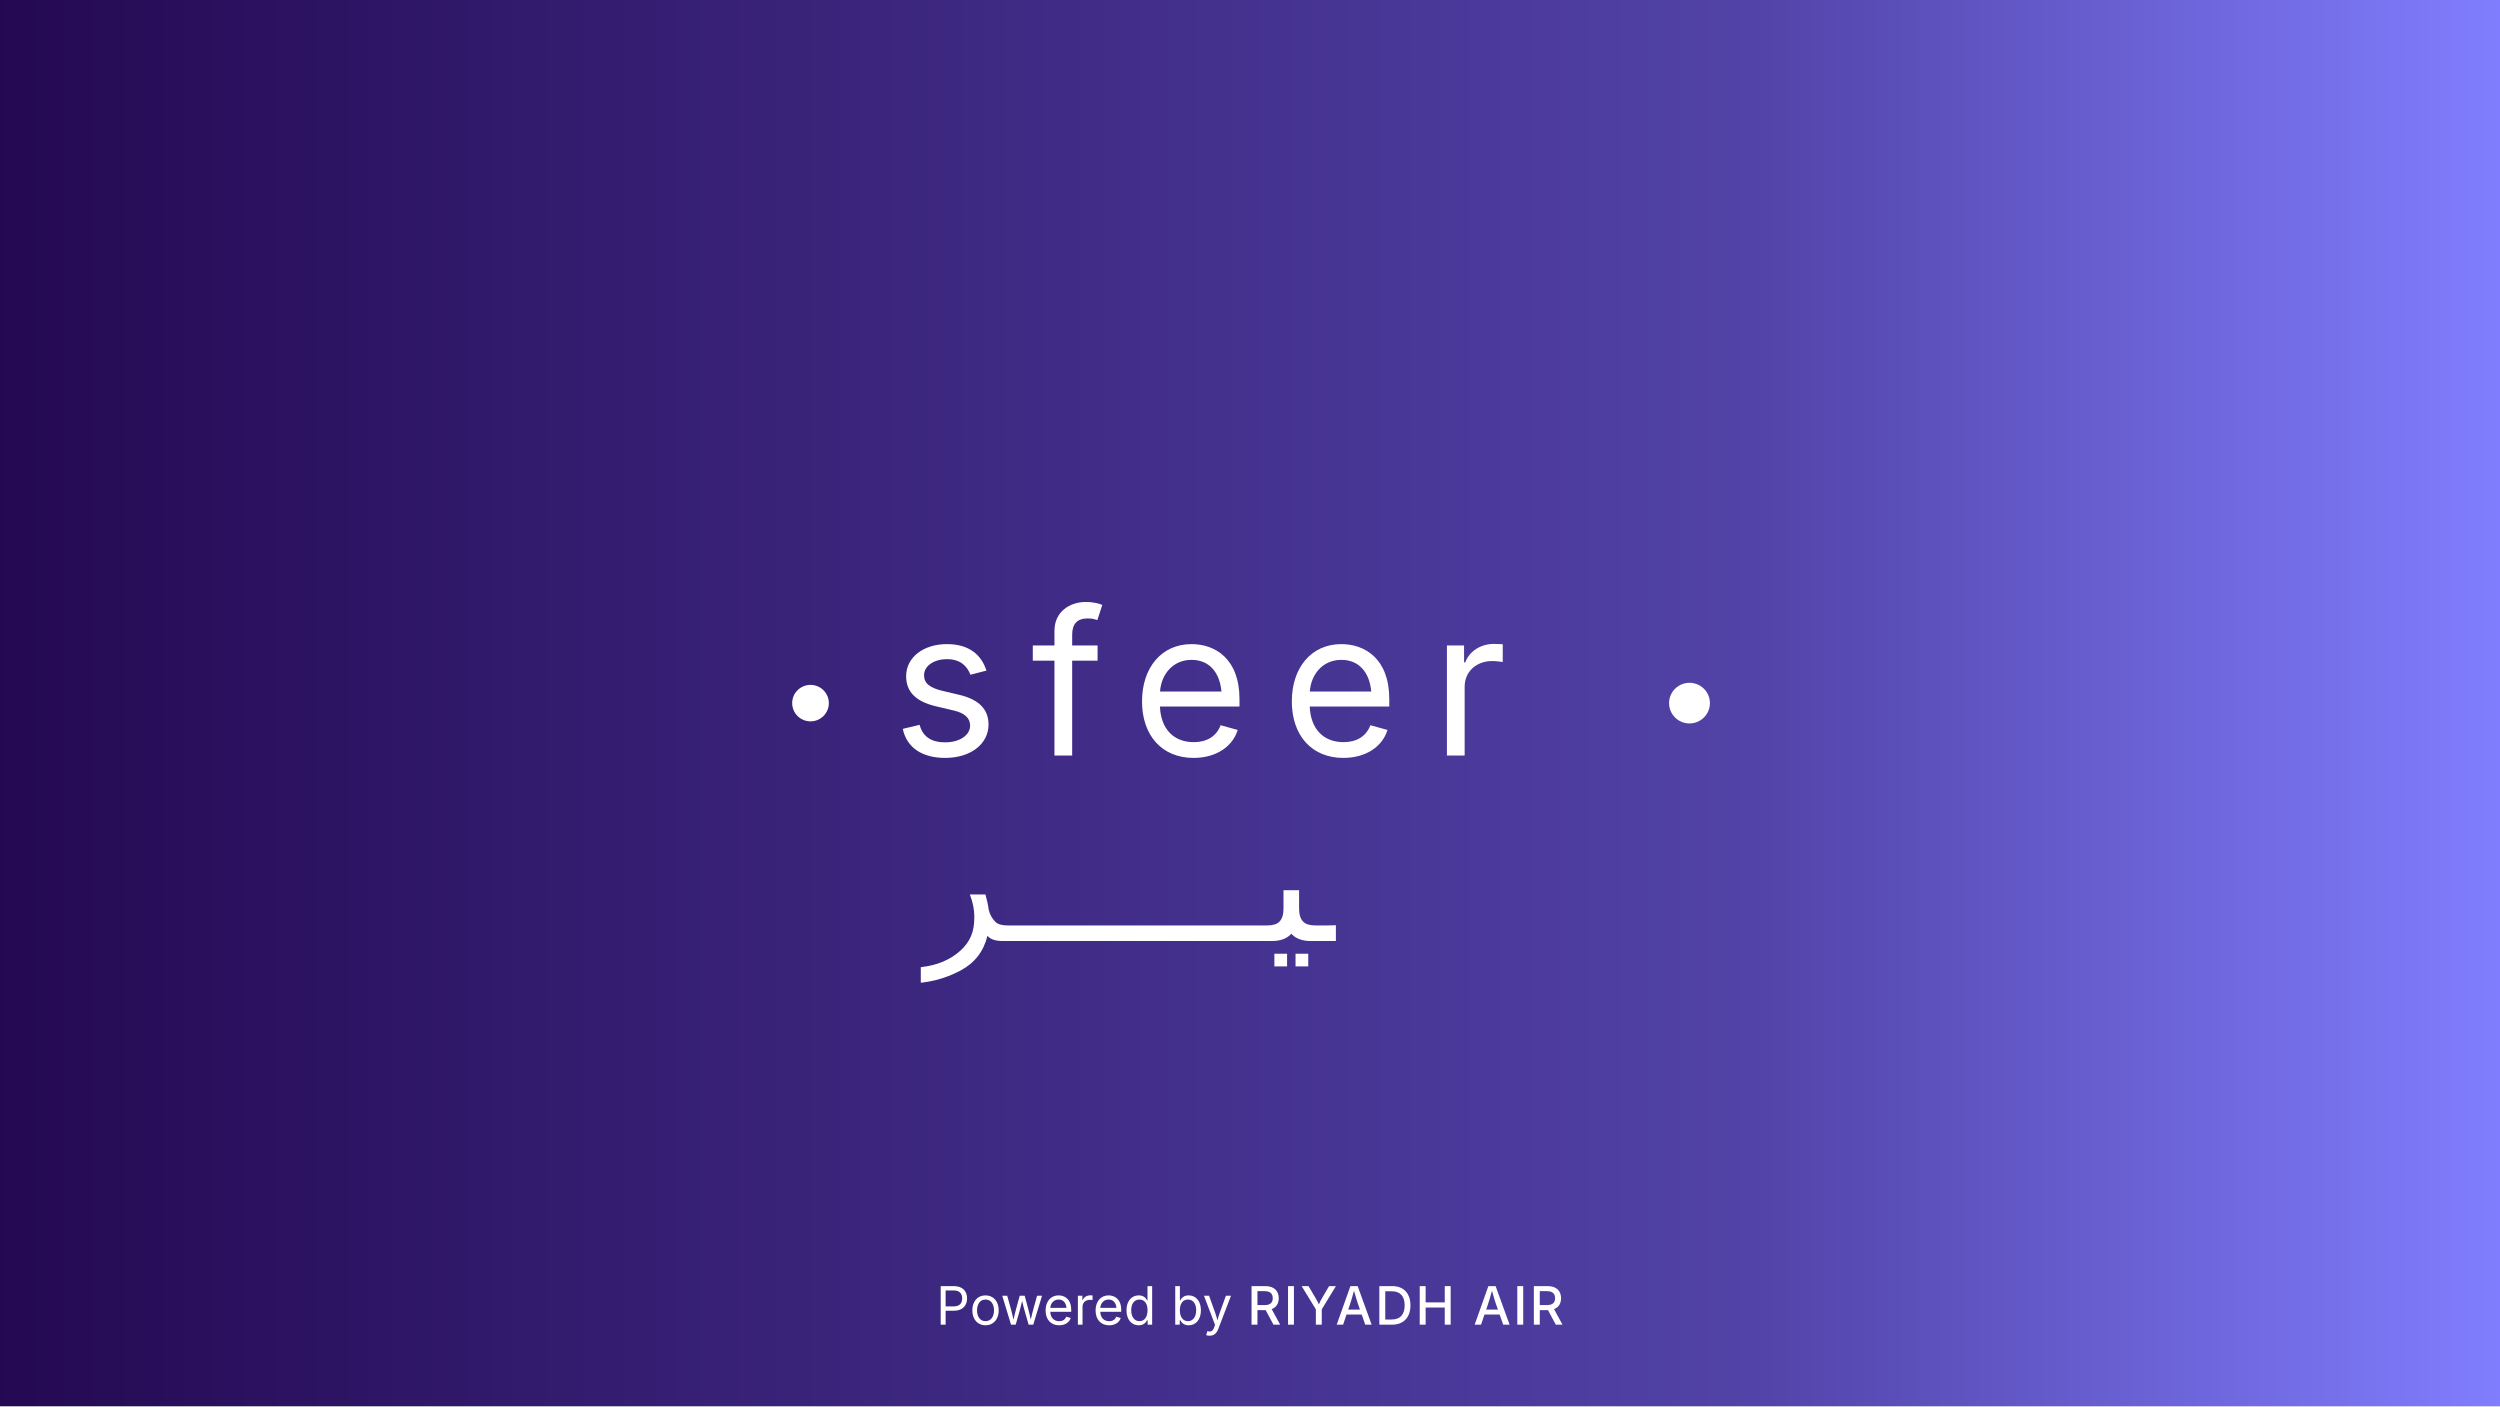
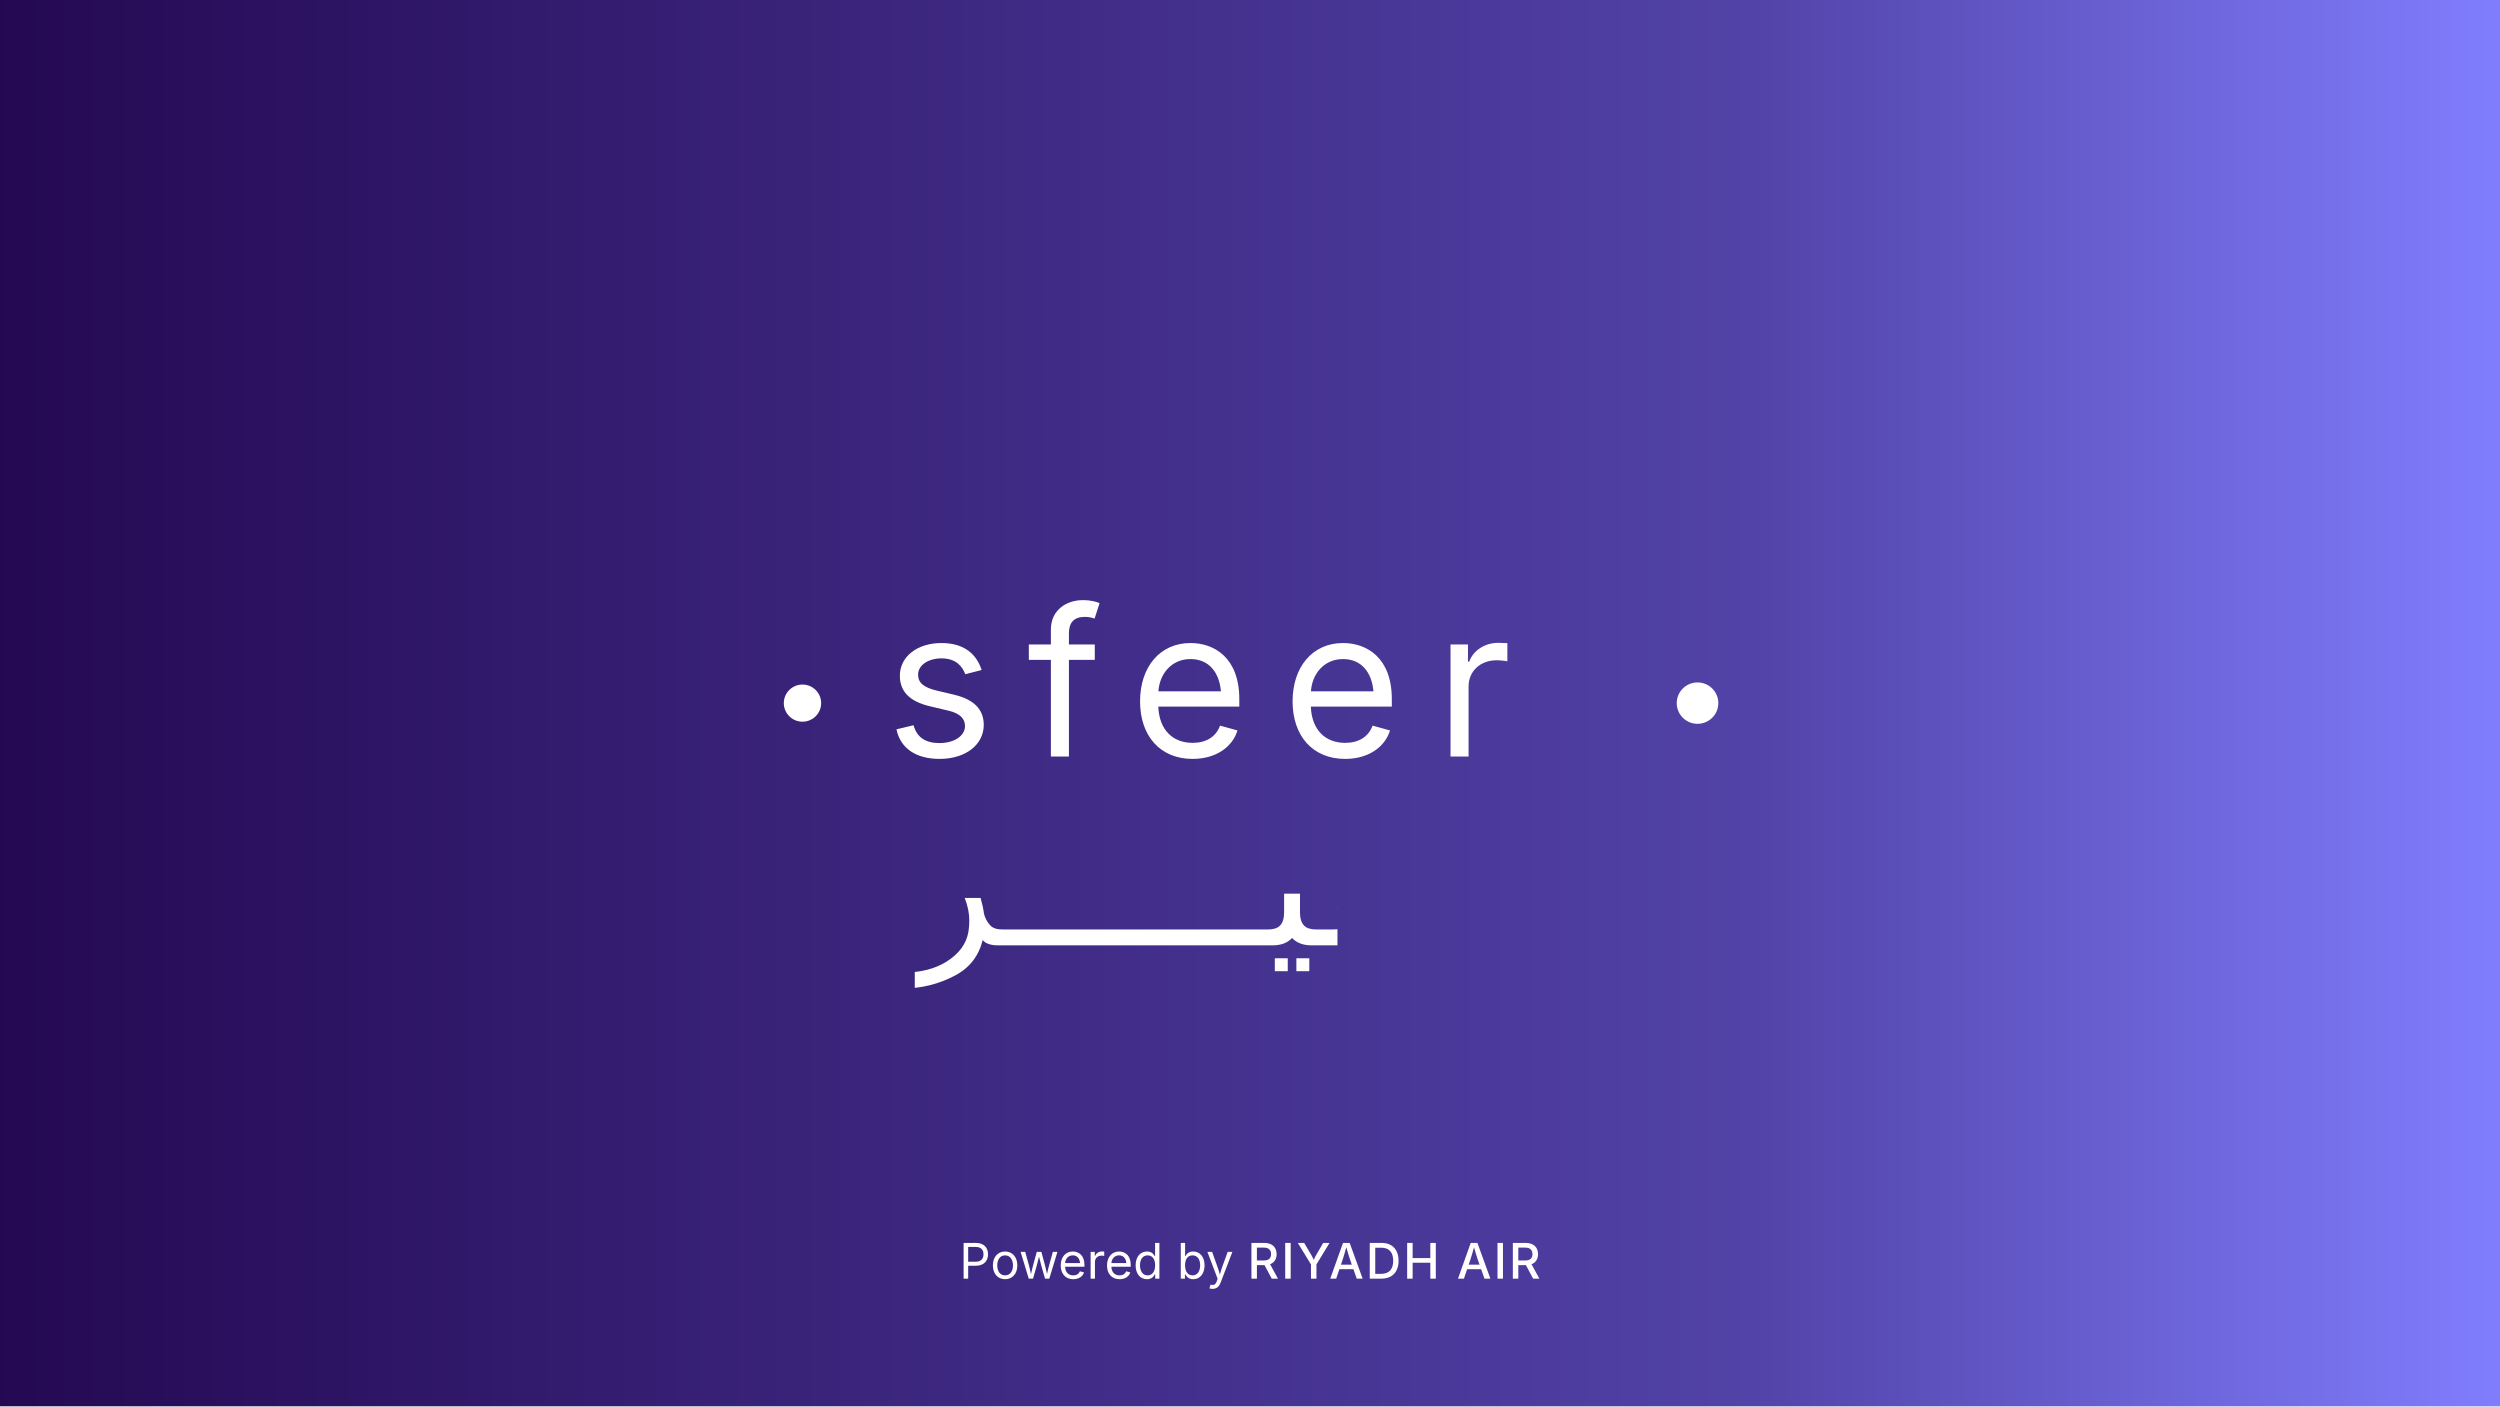
<svg xmlns="http://www.w3.org/2000/svg" viewBox="0 0 1920 1080" width="1920" height="1080">
  <defs>
    <linearGradient id="sfeerGrad" x1="0" y1="0" x2="1" y2="0">
      <stop offset="0" stop-color="#240852" />
      <stop offset="0.7" stop-color="#5243A8" />
      <stop offset="1" stop-color="#817EFF" />
    </linearGradient>
    <linearGradient id="sfeerGradU" gradientUnits="userSpaceOnUse" x1="0" y1="0" x2="1920" y2="0">
      <stop offset="0" stop-color="#240852" />
      <stop offset="0.7" stop-color="#5243A8" />
      <stop offset="1" stop-color="#817EFF" />
    </linearGradient>
  </defs>
  <rect id="fond" width="1920" height="1080" fill="url(#sfeerGrad)" />
-   <g transform="translate(960 540) scale(1.08) translate(-960 -540)">
-     <g transform="translate(960 540) scale(1.12) translate(-960 -540)">
+   <g transform="translate(960 540) scale(1.09) translate(-960 -540)">
+     <g transform="translate(960 540) scale(1.13) translate(-960 -540)">
      <path id="points-logo" d="M669.32 540a11.64 11.58 0 1 1 23.28 0a11.64 11.58 0 1 1 -23.28 0Z M1226.08 540a12.96 12.9 0 1 1 25.93 0a12.96 12.9 0 1 1 -25.93 0Z" fill="#FFFFFF" />
      <clipPath id="mot">
        <rect x="728.8" y="412" width="462.4" height="179.2" />
      </clipPath>
      <text clip-path="url(#mot)" x="732.8" y="573.28" font-family="Inter, 'Loew Riyadh Air', Arial, sans-serif" font-size="128" letter-spacing="20.48" fill="#FFFFFF" textLength="454.4" lengthAdjust="spacingAndGlyphs">sfeer</text>
      <clipPath id="ar">
        <rect x="750.98" y="578.4" width="263.55" height="153.6" />
      </clipPath>
      <text clip-path="url(#ar)" x="748.16" y="691.04" font-family="'Loew Riyadh Air Arabic', 'DejaVu Sans', sans-serif" font-size="110.08" fill="#FFFFFF" textLength="254.46" lengthAdjust="spacing">سفيـــــر</text>
    </g>
-     <clipPath id="endo">
-       <rect x="630" y="930" width="660" height="70" />
-     </clipPath>
-     <g clip-path="url(#endo)">
-       <text id="endorsement" x="960" y="982" font-family="Inter, 'Loew Riyadh Air', Arial, sans-serif" font-size="37.7" fill="#FFFFFF" text-anchor="middle">Powered by <tspan font-weight="500" letter-spacing="1.51">RIYADH AIR</tspan>
-       </text>
-     </g>
+   </g>
+   <clipPath id="endo">
+     <rect x="630" y="930" width="660" height="70" />
+   </clipPath>
+   <g clip-path="url(#endo)">
+     <text id="endorsement" x="960" y="982" font-family="Inter, 'Loew Riyadh Air', Arial, sans-serif" font-size="37.7" fill="#FFFFFF" text-anchor="middle">Powered by <tspan font-weight="500" letter-spacing="1.51">RIYADH AIR</tspan>
+     </text>
  </g>
</svg>
